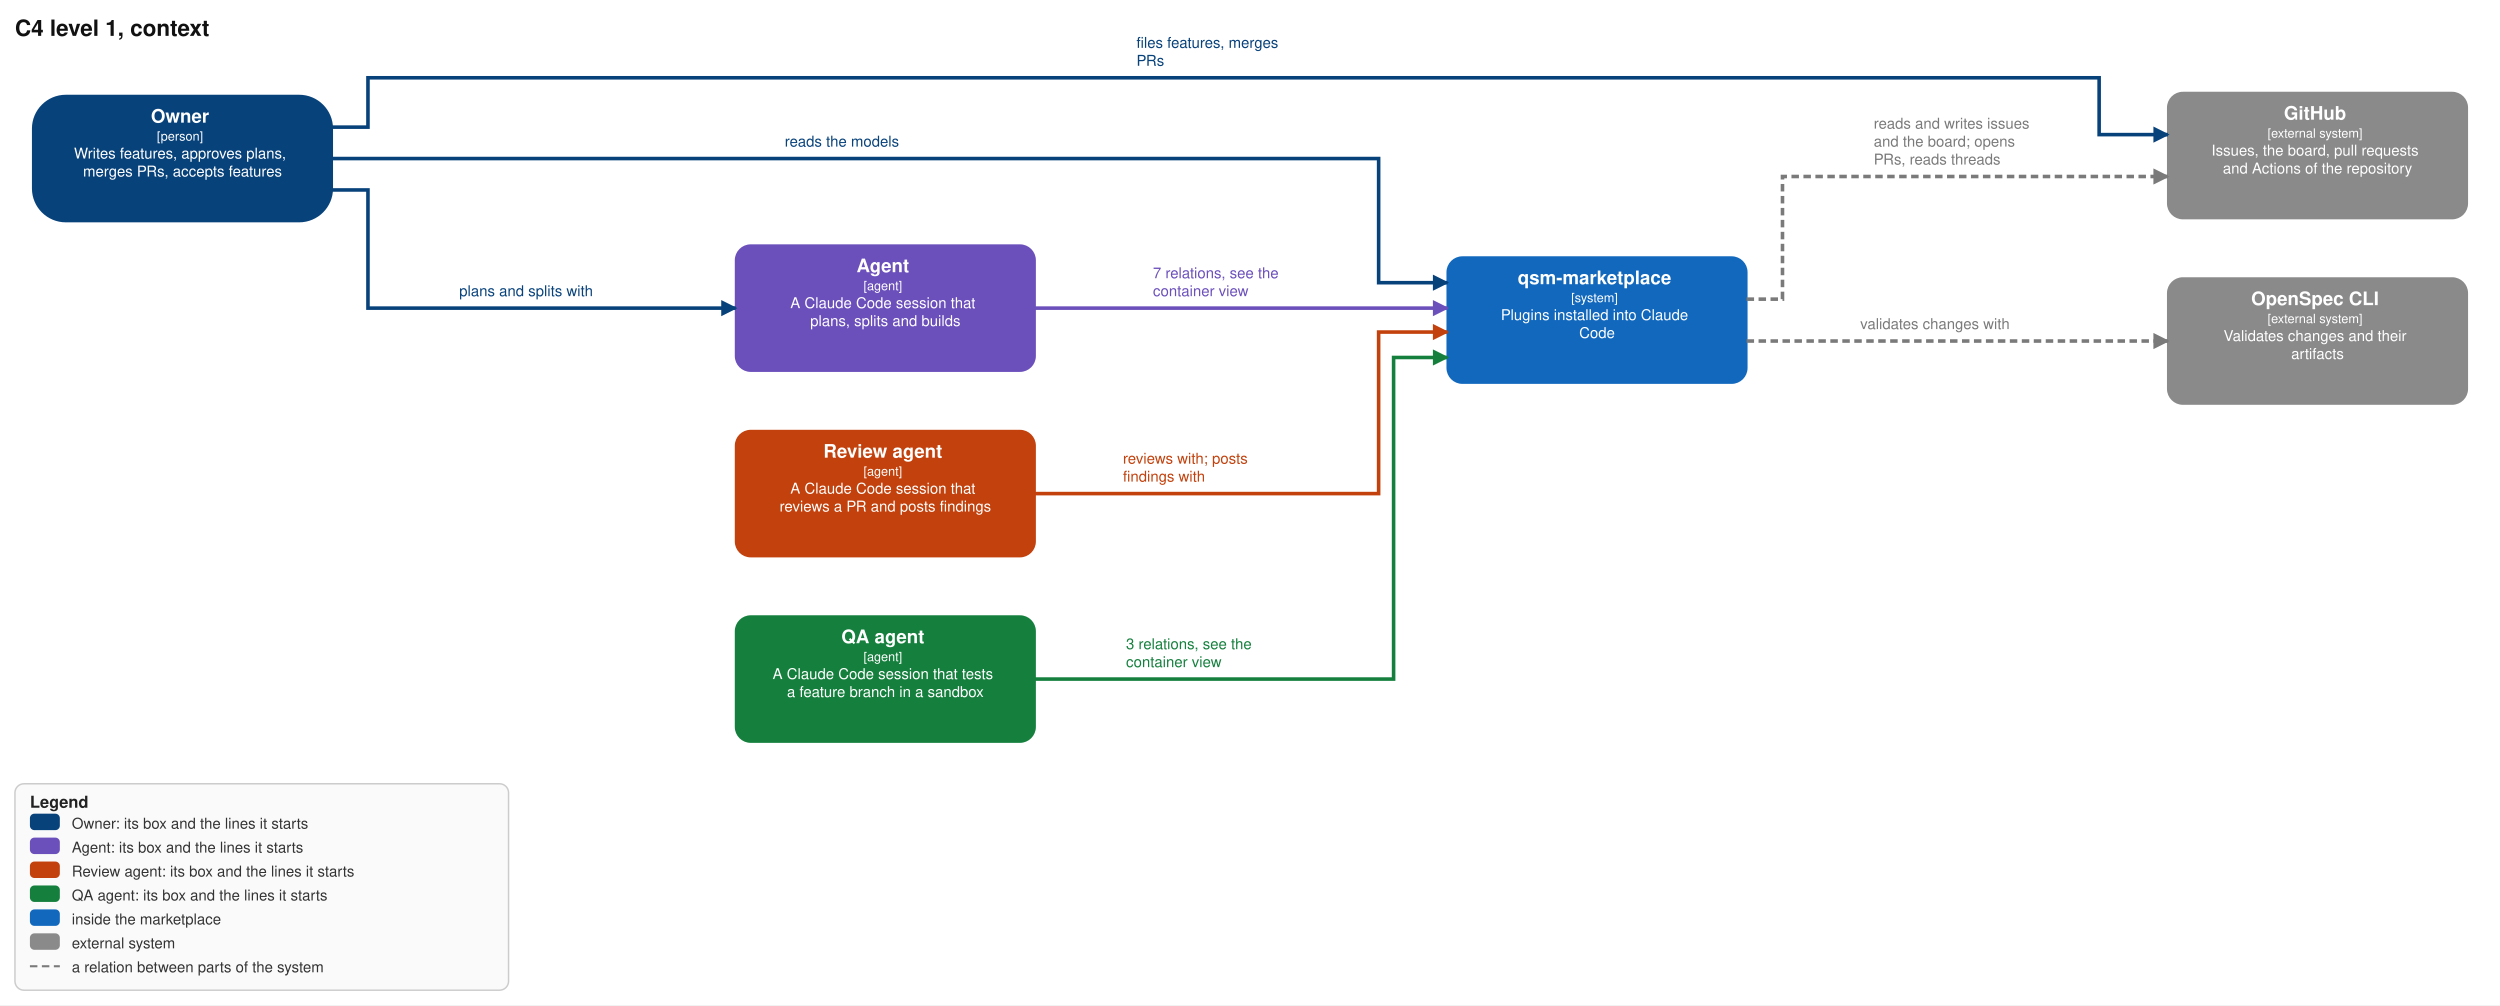
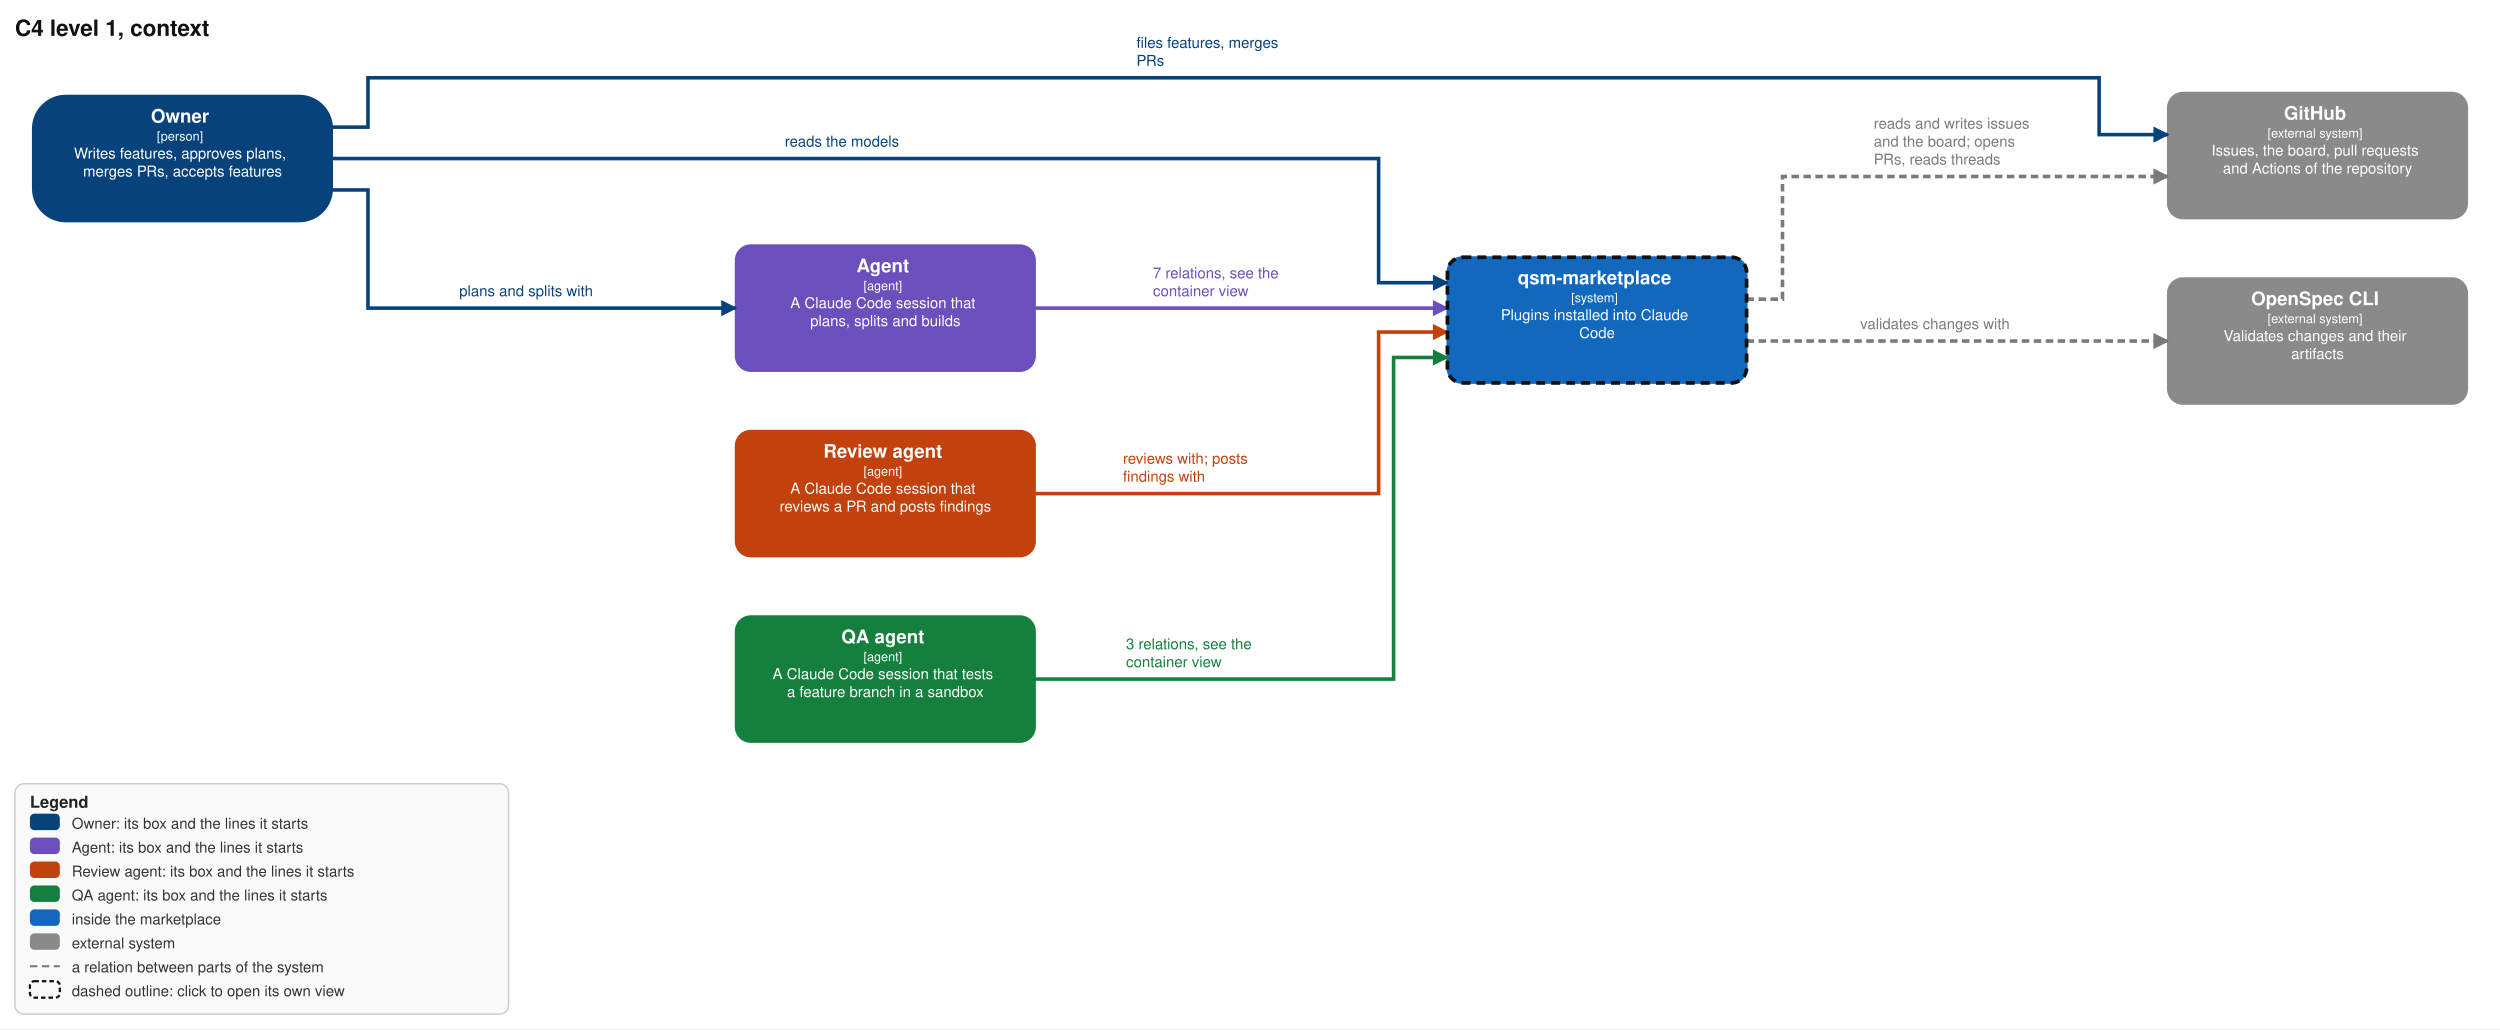
- <svg xmlns="http://www.w3.org/2000/svg" content="&lt;mxfile host=&quot;qsm-models&quot;&gt;&lt;diagram name=&quot;context&quot; id=&quot;context&quot;&gt;&lt;mxGraphModel grid=&quot;1&quot; gridSize=&quot;10&quot; page=&quot;0&quot;&gt;&lt;root&gt;&lt;mxCell id=&quot;0&quot;/&gt;&lt;mxCell id=&quot;1&quot; parent=&quot;0&quot;/&gt;&lt;object id=&quot;c2&quot; label=&quot;&amp;lt;b&amp;gt;%c4Name%&amp;lt;/b&amp;gt;&amp;lt;div&amp;gt;[%c4Type%%c4TechnologySep%%c4Technology%]&amp;lt;/div&amp;gt;&amp;lt;div style=&amp;quot;font-size:11px&amp;quot;&amp;gt;%c4Description%&amp;lt;/div&amp;gt;&quot; placeholders=&quot;1&quot; c4Type=&quot;Person&quot; c4Name=&quot;Owner&quot; c4Technology=&quot;&quot; c4TechnologySep=&quot;&quot; c4Description=&quot;Writes features, approves plans, merges PRs, accepts features&quot; c4Id=&quot;owner&quot; c4Tags=&quot;&quot; c4Colour=&quot;navy&quot;&gt;&lt;mxCell style=&quot;rounded=1;whiteSpace=wrap;html=1;arcSize=26;fillColor=#08427b;strokeColor=#08427b;fontColor=#ffffff;metaEdit=1;resizable=1;&quot; vertex=&quot;1&quot; parent=&quot;1&quot;&gt;&lt;mxGeometry x=&quot;12&quot; y=&quot;24&quot; width=&quot;200&quot; height=&quot;84&quot; as=&quot;geometry&quot;/&gt;&lt;/mxCell&gt;&lt;/object&gt;&lt;object id=&quot;c3&quot; label=&quot;&amp;lt;b&amp;gt;%c4Name%&amp;lt;/b&amp;gt;&amp;lt;div&amp;gt;[%c4Type%%c4TechnologySep%%c4Technology%]&amp;lt;/div&amp;gt;&amp;lt;div style=&amp;quot;font-size:11px&amp;quot;&amp;gt;%c4Description%&amp;lt;/div&amp;gt;&quot; placeholders=&quot;1&quot; c4Type=&quot;Software System&quot; c4Name=&quot;Agent&quot; c4Technology=&quot;&quot; c4TechnologySep=&quot;&quot; c4Description=&quot;A Claude Code session that plans, splits and builds&quot; c4Id=&quot;agent&quot; c4Tags=&quot;agent&quot; c4Colour=&quot;purple&quot;&gt;&lt;mxCell style=&quot;rounded=1;whiteSpace=wrap;html=1;arcSize=10;fillColor=#6b4fbb;strokeColor=#6b4fbb;fontColor=#ffffff;metaEdit=1;resizable=1;&quot; vertex=&quot;1&quot; parent=&quot;1&quot;&gt;&lt;mxGeometry x=&quot;481.9&quot; y=&quot;124&quot; width=&quot;200&quot; height=&quot;84&quot; as=&quot;geometry&quot;/&gt;&lt;/mxCell&gt;&lt;/object&gt;&lt;object id=&quot;c4&quot; label=&quot;&amp;lt;b&amp;gt;%c4Name%&amp;lt;/b&amp;gt;&amp;lt;div&amp;gt;[%c4Type%%c4TechnologySep%%c4Technology%]&amp;lt;/div&amp;gt;&amp;lt;div style=&amp;quot;font-size:11px&amp;quot;&amp;gt;%c4Description%&amp;lt;/div&amp;gt;&quot; placeholders=&quot;1&quot; c4Type=&quot;Software System&quot; c4Name=&quot;Review agent&quot; c4Technology=&quot;&quot; c4TechnologySep=&quot;&quot; c4Description=&quot;A Claude Code session that reviews a PR and posts findings&quot; c4Id=&quot;reviewer&quot; c4Tags=&quot;agent&quot; c4Colour=&quot;orange&quot;&gt;&lt;mxCell style=&quot;rounded=1;whiteSpace=wrap;html=1;arcSize=10;fillColor=#c2410c;strokeColor=#c2410c;fontColor=#ffffff;metaEdit=1;resizable=1;&quot; vertex=&quot;1&quot; parent=&quot;1&quot;&gt;&lt;mxGeometry x=&quot;481.9&quot; y=&quot;248&quot; width=&quot;200&quot; height=&quot;84&quot; as=&quot;geometry&quot;/&gt;&lt;/mxCell&gt;&lt;/object&gt;&lt;object id=&quot;c5&quot; label=&quot;&amp;lt;b&amp;gt;%c4Name%&amp;lt;/b&amp;gt;&amp;lt;div&amp;gt;[%c4Type%%c4TechnologySep%%c4Technology%]&amp;lt;/div&amp;gt;&amp;lt;div style=&amp;quot;font-size:11px&amp;quot;&amp;gt;%c4Description%&amp;lt;/div&amp;gt;&quot; placeholders=&quot;1&quot; c4Type=&quot;Software System&quot; c4Name=&quot;QA agent&quot; c4Technology=&quot;&quot; c4TechnologySep=&quot;&quot; c4Description=&quot;A Claude Code session that tests a feature branch in a sandbox&quot; c4Id=&quot;qa&quot; c4Tags=&quot;agent&quot; c4Colour=&quot;green&quot;&gt;&lt;mxCell style=&quot;rounded=1;whiteSpace=wrap;html=1;arcSize=10;fillColor=#15803d;strokeColor=#15803d;fontColor=#ffffff;metaEdit=1;resizable=1;&quot; vertex=&quot;1&quot; parent=&quot;1&quot;&gt;&lt;mxGeometry x=&quot;481.9&quot; y=&quot;372&quot; width=&quot;200&quot; height=&quot;84&quot; as=&quot;geometry&quot;/&gt;&lt;/mxCell&gt;&lt;/object&gt;&lt;object id=&quot;c6&quot; label=&quot;&amp;lt;b&amp;gt;%c4Name%&amp;lt;/b&amp;gt;&amp;lt;div&amp;gt;[%c4Type%%c4TechnologySep%%c4Technology%]&amp;lt;/div&amp;gt;&amp;lt;div style=&amp;quot;font-size:11px&amp;quot;&amp;gt;%c4Description%&amp;lt;/div&amp;gt;&quot; placeholders=&quot;1&quot; c4Type=&quot;Software System&quot; c4Name=&quot;GitHub&quot; c4Technology=&quot;&quot; c4TechnologySep=&quot;&quot; c4Description=&quot;Issues, the board, pull requests and Actions of the repository&quot; c4Id=&quot;github&quot; c4Tags=&quot;external&quot;&gt;&lt;mxCell style=&quot;rounded=1;whiteSpace=wrap;html=1;arcSize=10;fillColor=#8a8a8a;strokeColor=#8a8a8a;fontColor=#ffffff;metaEdit=1;resizable=1;&quot; vertex=&quot;1&quot; parent=&quot;1&quot;&gt;&lt;mxGeometry x=&quot;1439.4&quot; y=&quot;22&quot; width=&quot;200&quot; height=&quot;84&quot; as=&quot;geometry&quot;/&gt;&lt;/mxCell&gt;&lt;/object&gt;&lt;object id=&quot;c7&quot; label=&quot;&amp;lt;b&amp;gt;%c4Name%&amp;lt;/b&amp;gt;&amp;lt;div&amp;gt;[%c4Type%%c4TechnologySep%%c4Technology%]&amp;lt;/div&amp;gt;&amp;lt;div style=&amp;quot;font-size:11px&amp;quot;&amp;gt;%c4Description%&amp;lt;/div&amp;gt;&quot; placeholders=&quot;1&quot; c4Type=&quot;Software System&quot; c4Name=&quot;OpenSpec CLI&quot; c4Technology=&quot;&quot; c4TechnologySep=&quot;&quot; c4Description=&quot;Validates changes and their artifacts&quot; c4Id=&quot;openspec&quot; c4Tags=&quot;external&quot;&gt;&lt;mxCell style=&quot;rounded=1;whiteSpace=wrap;html=1;arcSize=10;fillColor=#8a8a8a;strokeColor=#8a8a8a;fontColor=#ffffff;metaEdit=1;resizable=1;&quot; vertex=&quot;1&quot; parent=&quot;1&quot;&gt;&lt;mxGeometry x=&quot;1439.4&quot; y=&quot;146&quot; width=&quot;200&quot; height=&quot;84&quot; as=&quot;geometry&quot;/&gt;&lt;/mxCell&gt;&lt;/object&gt;&lt;object id=&quot;c8&quot; label=&quot;&amp;lt;b&amp;gt;%c4Name%&amp;lt;/b&amp;gt;&amp;lt;div&amp;gt;[%c4Type%%c4TechnologySep%%c4Technology%]&amp;lt;/div&amp;gt;&amp;lt;div style=&amp;quot;font-size:11px&amp;quot;&amp;gt;%c4Description%&amp;lt;/div&amp;gt;&quot; placeholders=&quot;1&quot; c4Type=&quot;Software System&quot; c4Name=&quot;qsm-marketplace&quot; c4Technology=&quot;&quot; c4TechnologySep=&quot;&quot; c4Description=&quot;Plugins installed into Claude Code&quot; c4Id=&quot;mp&quot; c4Tags=&quot;&quot;&gt;&lt;mxCell style=&quot;rounded=1;whiteSpace=wrap;html=1;arcSize=10;fillColor=#1168bd;strokeColor=#1168bd;fontColor=#ffffff;metaEdit=1;resizable=1;&quot; vertex=&quot;1&quot; parent=&quot;1&quot;&gt;&lt;mxGeometry x=&quot;957.7&quot; y=&quot;132&quot; width=&quot;200&quot; height=&quot;84&quot; as=&quot;geometry&quot;/&gt;&lt;/mxCell&gt;&lt;/object&gt;&lt;object id=&quot;c9&quot; label=&quot;%c4Description%&quot; placeholders=&quot;1&quot; c4Type=&quot;Relationship&quot; c4Description=&quot;files features, merges PRs&quot;&gt;&lt;mxCell style=&quot;edgeStyle=orthogonalEdgeStyle;rounded=1;endArrow=blockThin;endFill=1;html=1;fontSize=10;strokeColor=#08427b;fontColor=#08427b;strokeWidth=2.4;metaEdit=1;&quot; edge=&quot;1&quot; parent=&quot;1&quot; source=&quot;c2&quot; target=&quot;c6&quot;&gt;&lt;mxGeometry relative=&quot;1&quot; as=&quot;geometry&quot;&gt;&lt;Array as=&quot;points&quot;&gt;&lt;mxPoint x=&quot;236&quot; y=&quot;45&quot;/&gt;&lt;mxPoint x=&quot;236&quot; y=&quot;12&quot;/&gt;&lt;mxPoint x=&quot;1393.4&quot; y=&quot;12&quot;/&gt;&lt;mxPoint x=&quot;1393.4&quot; y=&quot;50&quot;/&gt;&lt;/Array&gt;&lt;/mxGeometry&gt;&lt;/mxCell&gt;&lt;/object&gt;&lt;object id=&quot;c10&quot; label=&quot;%c4Description%&quot; placeholders=&quot;1&quot; c4Type=&quot;Relationship&quot; c4Description=&quot;reads the models&quot;&gt;&lt;mxCell style=&quot;edgeStyle=orthogonalEdgeStyle;rounded=1;endArrow=blockThin;endFill=1;html=1;fontSize=10;strokeColor=#08427b;fontColor=#08427b;strokeWidth=2.4;metaEdit=1;&quot; edge=&quot;1&quot; parent=&quot;1&quot; source=&quot;c2&quot; target=&quot;c8&quot;&gt;&lt;mxGeometry relative=&quot;1&quot; as=&quot;geometry&quot;&gt;&lt;Array as=&quot;points&quot;&gt;&lt;mxPoint x=&quot;911.7&quot; y=&quot;66&quot;/&gt;&lt;mxPoint x=&quot;911.7&quot; y=&quot;149&quot;/&gt;&lt;/Array&gt;&lt;/mxGeometry&gt;&lt;/mxCell&gt;&lt;/object&gt;&lt;object id=&quot;c11&quot; label=&quot;%c4Description%&quot; placeholders=&quot;1&quot; c4Type=&quot;Relationship&quot; c4Description=&quot;plans and splits with&quot;&gt;&lt;mxCell style=&quot;edgeStyle=orthogonalEdgeStyle;rounded=1;endArrow=blockThin;endFill=1;html=1;fontSize=10;strokeColor=#08427b;fontColor=#08427b;strokeWidth=2.4;metaEdit=1;&quot; edge=&quot;1&quot; parent=&quot;1&quot; source=&quot;c2&quot; target=&quot;c3&quot;&gt;&lt;mxGeometry relative=&quot;1&quot; as=&quot;geometry&quot;&gt;&lt;Array as=&quot;points&quot;&gt;&lt;mxPoint x=&quot;236&quot; y=&quot;87&quot;/&gt;&lt;mxPoint x=&quot;236&quot; y=&quot;166&quot;/&gt;&lt;/Array&gt;&lt;/mxGeometry&gt;&lt;/mxCell&gt;&lt;/object&gt;&lt;object id=&quot;c12&quot; label=&quot;%c4Description%&quot; placeholders=&quot;1&quot; c4Type=&quot;Relationship&quot; c4Description=&quot;7 relations, see the container view&quot;&gt;&lt;mxCell style=&quot;edgeStyle=orthogonalEdgeStyle;rounded=1;endArrow=blockThin;endFill=1;html=1;fontSize=10;strokeColor=#6b4fbb;fontColor=#6b4fbb;strokeWidth=2.4;metaEdit=1;&quot; edge=&quot;1&quot; parent=&quot;1&quot; source=&quot;c3&quot; target=&quot;c8&quot;&gt;&lt;mxGeometry relative=&quot;1&quot; as=&quot;geometry&quot;&gt;&lt;Array as=&quot;points&quot;&gt;&lt;/Array&gt;&lt;/mxGeometry&gt;&lt;/mxCell&gt;&lt;/object&gt;&lt;object id=&quot;c13&quot; label=&quot;%c4Description%&quot; placeholders=&quot;1&quot; c4Type=&quot;Relationship&quot; c4Description=&quot;reviews with; posts findings with&quot;&gt;&lt;mxCell style=&quot;edgeStyle=orthogonalEdgeStyle;rounded=1;endArrow=blockThin;endFill=1;html=1;fontSize=10;strokeColor=#c2410c;fontColor=#c2410c;strokeWidth=2.4;metaEdit=1;&quot; edge=&quot;1&quot; parent=&quot;1&quot; source=&quot;c4&quot; target=&quot;c8&quot;&gt;&lt;mxGeometry relative=&quot;1&quot; as=&quot;geometry&quot;&gt;&lt;Array as=&quot;points&quot;&gt;&lt;mxPoint x=&quot;911.7&quot; y=&quot;290&quot;/&gt;&lt;mxPoint x=&quot;911.7&quot; y=&quot;182&quot;/&gt;&lt;/Array&gt;&lt;/mxGeometry&gt;&lt;/mxCell&gt;&lt;/object&gt;&lt;object id=&quot;c14&quot; label=&quot;%c4Description%&quot; placeholders=&quot;1&quot; c4Type=&quot;Relationship&quot; c4Description=&quot;3 relations, see the container view&quot;&gt;&lt;mxCell style=&quot;edgeStyle=orthogonalEdgeStyle;rounded=1;endArrow=blockThin;endFill=1;html=1;fontSize=10;strokeColor=#15803d;fontColor=#15803d;strokeWidth=2.4;metaEdit=1;&quot; edge=&quot;1&quot; parent=&quot;1&quot; source=&quot;c5&quot; target=&quot;c8&quot;&gt;&lt;mxGeometry relative=&quot;1&quot; as=&quot;geometry&quot;&gt;&lt;Array as=&quot;points&quot;&gt;&lt;mxPoint x=&quot;921.7&quot; y=&quot;414&quot;/&gt;&lt;mxPoint x=&quot;921.7&quot; y=&quot;199&quot;/&gt;&lt;/Array&gt;&lt;/mxGeometry&gt;&lt;/mxCell&gt;&lt;/object&gt;&lt;object id=&quot;c15&quot; label=&quot;%c4Description%&quot; placeholders=&quot;1&quot; c4Type=&quot;Relationship&quot; c4Description=&quot;reads and writes issues and the board; opens PRs, reads threads&quot;&gt;&lt;mxCell style=&quot;edgeStyle=orthogonalEdgeStyle;rounded=1;endArrow=blockThin;endFill=1;html=1;fontSize=10;strokeColor=#7a7a7a;fontColor=#7a7a7a;strokeWidth=2.4;dashed=1;metaEdit=1;&quot; edge=&quot;1&quot; parent=&quot;1&quot; source=&quot;c8&quot; target=&quot;c6&quot;&gt;&lt;mxGeometry relative=&quot;1&quot; as=&quot;geometry&quot;&gt;&lt;Array as=&quot;points&quot;&gt;&lt;mxPoint x=&quot;1181.7&quot; y=&quot;160&quot;/&gt;&lt;mxPoint x=&quot;1181.7&quot; y=&quot;78&quot;/&gt;&lt;/Array&gt;&lt;/mxGeometry&gt;&lt;/mxCell&gt;&lt;/object&gt;&lt;object id=&quot;c16&quot; label=&quot;%c4Description%&quot; placeholders=&quot;1&quot; c4Type=&quot;Relationship&quot; c4Description=&quot;validates changes with&quot;&gt;&lt;mxCell style=&quot;edgeStyle=orthogonalEdgeStyle;rounded=1;endArrow=blockThin;endFill=1;html=1;fontSize=10;strokeColor=#7a7a7a;fontColor=#7a7a7a;strokeWidth=2.4;dashed=1;metaEdit=1;&quot; edge=&quot;1&quot; parent=&quot;1&quot; source=&quot;c8&quot; target=&quot;c7&quot;&gt;&lt;mxGeometry relative=&quot;1&quot; as=&quot;geometry&quot;&gt;&lt;Array as=&quot;points&quot;&gt;&lt;/Array&gt;&lt;/mxGeometry&gt;&lt;/mxCell&gt;&lt;/object&gt;&lt;/root&gt;&lt;/mxGraphModel&gt;&lt;/diagram&gt;&lt;/mxfile&gt;" width="1671.4" height="672" viewBox="-10 -40 1671.4 672" font-family="Helvetica, Arial, sans-serif">
+ <svg xmlns="http://www.w3.org/2000/svg" content="&lt;mxfile host=&quot;qsm-models&quot;&gt;&lt;diagram name=&quot;context&quot; id=&quot;context&quot;&gt;&lt;mxGraphModel grid=&quot;1&quot; gridSize=&quot;10&quot; page=&quot;0&quot;&gt;&lt;root&gt;&lt;mxCell id=&quot;0&quot;/&gt;&lt;mxCell id=&quot;1&quot; parent=&quot;0&quot;/&gt;&lt;object id=&quot;c2&quot; label=&quot;&amp;lt;b&amp;gt;%c4Name%&amp;lt;/b&amp;gt;&amp;lt;div&amp;gt;[%c4Type%%c4TechnologySep%%c4Technology%]&amp;lt;/div&amp;gt;&amp;lt;div style=&amp;quot;font-size:11px&amp;quot;&amp;gt;%c4Description%&amp;lt;/div&amp;gt;&quot; placeholders=&quot;1&quot; c4Type=&quot;Person&quot; c4Name=&quot;Owner&quot; c4Technology=&quot;&quot; c4TechnologySep=&quot;&quot; c4Description=&quot;Writes features, approves plans, merges PRs, accepts features&quot; c4Id=&quot;owner&quot; c4Tags=&quot;&quot; c4Colour=&quot;navy&quot;&gt;&lt;mxCell style=&quot;rounded=1;whiteSpace=wrap;html=1;arcSize=26;fillColor=#08427b;strokeColor=#08427b;fontColor=#ffffff;metaEdit=1;resizable=1;&quot; vertex=&quot;1&quot; parent=&quot;1&quot;&gt;&lt;mxGeometry x=&quot;12&quot; y=&quot;24&quot; width=&quot;200&quot; height=&quot;84&quot; as=&quot;geometry&quot;/&gt;&lt;/mxCell&gt;&lt;/object&gt;&lt;object id=&quot;c3&quot; label=&quot;&amp;lt;b&amp;gt;%c4Name%&amp;lt;/b&amp;gt;&amp;lt;div&amp;gt;[%c4Type%%c4TechnologySep%%c4Technology%]&amp;lt;/div&amp;gt;&amp;lt;div style=&amp;quot;font-size:11px&amp;quot;&amp;gt;%c4Description%&amp;lt;/div&amp;gt;&quot; placeholders=&quot;1&quot; c4Type=&quot;Software System&quot; c4Name=&quot;Agent&quot; c4Technology=&quot;&quot; c4TechnologySep=&quot;&quot; c4Description=&quot;A Claude Code session that plans, splits and builds&quot; c4Id=&quot;agent&quot; c4Tags=&quot;agent&quot; c4Colour=&quot;purple&quot;&gt;&lt;mxCell style=&quot;rounded=1;whiteSpace=wrap;html=1;arcSize=10;fillColor=#6b4fbb;strokeColor=#6b4fbb;fontColor=#ffffff;metaEdit=1;resizable=1;&quot; vertex=&quot;1&quot; parent=&quot;1&quot;&gt;&lt;mxGeometry x=&quot;481.9&quot; y=&quot;124&quot; width=&quot;200&quot; height=&quot;84&quot; as=&quot;geometry&quot;/&gt;&lt;/mxCell&gt;&lt;/object&gt;&lt;object id=&quot;c4&quot; label=&quot;&amp;lt;b&amp;gt;%c4Name%&amp;lt;/b&amp;gt;&amp;lt;div&amp;gt;[%c4Type%%c4TechnologySep%%c4Technology%]&amp;lt;/div&amp;gt;&amp;lt;div style=&amp;quot;font-size:11px&amp;quot;&amp;gt;%c4Description%&amp;lt;/div&amp;gt;&quot; placeholders=&quot;1&quot; c4Type=&quot;Software System&quot; c4Name=&quot;Review agent&quot; c4Technology=&quot;&quot; c4TechnologySep=&quot;&quot; c4Description=&quot;A Claude Code session that reviews a PR and posts findings&quot; c4Id=&quot;reviewer&quot; c4Tags=&quot;agent&quot; c4Colour=&quot;orange&quot;&gt;&lt;mxCell style=&quot;rounded=1;whiteSpace=wrap;html=1;arcSize=10;fillColor=#c2410c;strokeColor=#c2410c;fontColor=#ffffff;metaEdit=1;resizable=1;&quot; vertex=&quot;1&quot; parent=&quot;1&quot;&gt;&lt;mxGeometry x=&quot;481.9&quot; y=&quot;248&quot; width=&quot;200&quot; height=&quot;84&quot; as=&quot;geometry&quot;/&gt;&lt;/mxCell&gt;&lt;/object&gt;&lt;object id=&quot;c5&quot; label=&quot;&amp;lt;b&amp;gt;%c4Name%&amp;lt;/b&amp;gt;&amp;lt;div&amp;gt;[%c4Type%%c4TechnologySep%%c4Technology%]&amp;lt;/div&amp;gt;&amp;lt;div style=&amp;quot;font-size:11px&amp;quot;&amp;gt;%c4Description%&amp;lt;/div&amp;gt;&quot; placeholders=&quot;1&quot; c4Type=&quot;Software System&quot; c4Name=&quot;QA agent&quot; c4Technology=&quot;&quot; c4TechnologySep=&quot;&quot; c4Description=&quot;A Claude Code session that tests a feature branch in a sandbox&quot; c4Id=&quot;qa&quot; c4Tags=&quot;agent&quot; c4Colour=&quot;green&quot;&gt;&lt;mxCell style=&quot;rounded=1;whiteSpace=wrap;html=1;arcSize=10;fillColor=#15803d;strokeColor=#15803d;fontColor=#ffffff;metaEdit=1;resizable=1;&quot; vertex=&quot;1&quot; parent=&quot;1&quot;&gt;&lt;mxGeometry x=&quot;481.9&quot; y=&quot;372&quot; width=&quot;200&quot; height=&quot;84&quot; as=&quot;geometry&quot;/&gt;&lt;/mxCell&gt;&lt;/object&gt;&lt;object id=&quot;c6&quot; label=&quot;&amp;lt;b&amp;gt;%c4Name%&amp;lt;/b&amp;gt;&amp;lt;div&amp;gt;[%c4Type%%c4TechnologySep%%c4Technology%]&amp;lt;/div&amp;gt;&amp;lt;div style=&amp;quot;font-size:11px&amp;quot;&amp;gt;%c4Description%&amp;lt;/div&amp;gt;&quot; placeholders=&quot;1&quot; c4Type=&quot;Software System&quot; c4Name=&quot;GitHub&quot; c4Technology=&quot;&quot; c4TechnologySep=&quot;&quot; c4Description=&quot;Issues, the board, pull requests and Actions of the repository&quot; c4Id=&quot;github&quot; c4Tags=&quot;external&quot;&gt;&lt;mxCell style=&quot;rounded=1;whiteSpace=wrap;html=1;arcSize=10;fillColor=#8a8a8a;strokeColor=#8a8a8a;fontColor=#ffffff;metaEdit=1;resizable=1;&quot; vertex=&quot;1&quot; parent=&quot;1&quot;&gt;&lt;mxGeometry x=&quot;1439.4&quot; y=&quot;22&quot; width=&quot;200&quot; height=&quot;84&quot; as=&quot;geometry&quot;/&gt;&lt;/mxCell&gt;&lt;/object&gt;&lt;object id=&quot;c7&quot; label=&quot;&amp;lt;b&amp;gt;%c4Name%&amp;lt;/b&amp;gt;&amp;lt;div&amp;gt;[%c4Type%%c4TechnologySep%%c4Technology%]&amp;lt;/div&amp;gt;&amp;lt;div style=&amp;quot;font-size:11px&amp;quot;&amp;gt;%c4Description%&amp;lt;/div&amp;gt;&quot; placeholders=&quot;1&quot; c4Type=&quot;Software System&quot; c4Name=&quot;OpenSpec CLI&quot; c4Technology=&quot;&quot; c4TechnologySep=&quot;&quot; c4Description=&quot;Validates changes and their artifacts&quot; c4Id=&quot;openspec&quot; c4Tags=&quot;external&quot;&gt;&lt;mxCell style=&quot;rounded=1;whiteSpace=wrap;html=1;arcSize=10;fillColor=#8a8a8a;strokeColor=#8a8a8a;fontColor=#ffffff;metaEdit=1;resizable=1;&quot; vertex=&quot;1&quot; parent=&quot;1&quot;&gt;&lt;mxGeometry x=&quot;1439.4&quot; y=&quot;146&quot; width=&quot;200&quot; height=&quot;84&quot; as=&quot;geometry&quot;/&gt;&lt;/mxCell&gt;&lt;/object&gt;&lt;object id=&quot;c8&quot; label=&quot;&amp;lt;b&amp;gt;%c4Name%&amp;lt;/b&amp;gt;&amp;lt;div&amp;gt;[%c4Type%%c4TechnologySep%%c4Technology%]&amp;lt;/div&amp;gt;&amp;lt;div style=&amp;quot;font-size:11px&amp;quot;&amp;gt;%c4Description%&amp;lt;/div&amp;gt;&quot; placeholders=&quot;1&quot; c4Type=&quot;Software System&quot; c4Name=&quot;qsm-marketplace&quot; c4Technology=&quot;&quot; c4TechnologySep=&quot;&quot; c4Description=&quot;Plugins installed into Claude Code&quot; c4Id=&quot;mp&quot; c4Tags=&quot;&quot;&gt;&lt;mxCell style=&quot;rounded=1;whiteSpace=wrap;html=1;arcSize=10;fillColor=#1168bd;strokeColor=#1168bd;fontColor=#ffffff;metaEdit=1;resizable=1;&quot; vertex=&quot;1&quot; parent=&quot;1&quot;&gt;&lt;mxGeometry x=&quot;957.7&quot; y=&quot;132&quot; width=&quot;200&quot; height=&quot;84&quot; as=&quot;geometry&quot;/&gt;&lt;/mxCell&gt;&lt;/object&gt;&lt;object id=&quot;c9&quot; label=&quot;%c4Description%&quot; placeholders=&quot;1&quot; c4Type=&quot;Relationship&quot; c4Description=&quot;files features, merges PRs&quot;&gt;&lt;mxCell style=&quot;edgeStyle=orthogonalEdgeStyle;rounded=1;endArrow=blockThin;endFill=1;html=1;fontSize=10;strokeColor=#08427b;fontColor=#08427b;strokeWidth=2.4;metaEdit=1;&quot; edge=&quot;1&quot; parent=&quot;1&quot; source=&quot;c2&quot; target=&quot;c6&quot;&gt;&lt;mxGeometry relative=&quot;1&quot; as=&quot;geometry&quot;&gt;&lt;Array as=&quot;points&quot;&gt;&lt;mxPoint x=&quot;236&quot; y=&quot;45&quot;/&gt;&lt;mxPoint x=&quot;236&quot; y=&quot;12&quot;/&gt;&lt;mxPoint x=&quot;1393.4&quot; y=&quot;12&quot;/&gt;&lt;mxPoint x=&quot;1393.4&quot; y=&quot;50&quot;/&gt;&lt;/Array&gt;&lt;/mxGeometry&gt;&lt;/mxCell&gt;&lt;/object&gt;&lt;object id=&quot;c10&quot; label=&quot;%c4Description%&quot; placeholders=&quot;1&quot; c4Type=&quot;Relationship&quot; c4Description=&quot;reads the models&quot;&gt;&lt;mxCell style=&quot;edgeStyle=orthogonalEdgeStyle;rounded=1;endArrow=blockThin;endFill=1;html=1;fontSize=10;strokeColor=#08427b;fontColor=#08427b;strokeWidth=2.4;metaEdit=1;&quot; edge=&quot;1&quot; parent=&quot;1&quot; source=&quot;c2&quot; target=&quot;c8&quot;&gt;&lt;mxGeometry relative=&quot;1&quot; as=&quot;geometry&quot;&gt;&lt;Array as=&quot;points&quot;&gt;&lt;mxPoint x=&quot;911.7&quot; y=&quot;66&quot;/&gt;&lt;mxPoint x=&quot;911.7&quot; y=&quot;149&quot;/&gt;&lt;/Array&gt;&lt;/mxGeometry&gt;&lt;/mxCell&gt;&lt;/object&gt;&lt;object id=&quot;c11&quot; label=&quot;%c4Description%&quot; placeholders=&quot;1&quot; c4Type=&quot;Relationship&quot; c4Description=&quot;plans and splits with&quot;&gt;&lt;mxCell style=&quot;edgeStyle=orthogonalEdgeStyle;rounded=1;endArrow=blockThin;endFill=1;html=1;fontSize=10;strokeColor=#08427b;fontColor=#08427b;strokeWidth=2.4;metaEdit=1;&quot; edge=&quot;1&quot; parent=&quot;1&quot; source=&quot;c2&quot; target=&quot;c3&quot;&gt;&lt;mxGeometry relative=&quot;1&quot; as=&quot;geometry&quot;&gt;&lt;Array as=&quot;points&quot;&gt;&lt;mxPoint x=&quot;236&quot; y=&quot;87&quot;/&gt;&lt;mxPoint x=&quot;236&quot; y=&quot;166&quot;/&gt;&lt;/Array&gt;&lt;/mxGeometry&gt;&lt;/mxCell&gt;&lt;/object&gt;&lt;object id=&quot;c12&quot; label=&quot;%c4Description%&quot; placeholders=&quot;1&quot; c4Type=&quot;Relationship&quot; c4Description=&quot;7 relations, see the container view&quot;&gt;&lt;mxCell style=&quot;edgeStyle=orthogonalEdgeStyle;rounded=1;endArrow=blockThin;endFill=1;html=1;fontSize=10;strokeColor=#6b4fbb;fontColor=#6b4fbb;strokeWidth=2.4;metaEdit=1;&quot; edge=&quot;1&quot; parent=&quot;1&quot; source=&quot;c3&quot; target=&quot;c8&quot;&gt;&lt;mxGeometry relative=&quot;1&quot; as=&quot;geometry&quot;&gt;&lt;Array as=&quot;points&quot;&gt;&lt;/Array&gt;&lt;/mxGeometry&gt;&lt;/mxCell&gt;&lt;/object&gt;&lt;object id=&quot;c13&quot; label=&quot;%c4Description%&quot; placeholders=&quot;1&quot; c4Type=&quot;Relationship&quot; c4Description=&quot;reviews with; posts findings with&quot;&gt;&lt;mxCell style=&quot;edgeStyle=orthogonalEdgeStyle;rounded=1;endArrow=blockThin;endFill=1;html=1;fontSize=10;strokeColor=#c2410c;fontColor=#c2410c;strokeWidth=2.4;metaEdit=1;&quot; edge=&quot;1&quot; parent=&quot;1&quot; source=&quot;c4&quot; target=&quot;c8&quot;&gt;&lt;mxGeometry relative=&quot;1&quot; as=&quot;geometry&quot;&gt;&lt;Array as=&quot;points&quot;&gt;&lt;mxPoint x=&quot;911.7&quot; y=&quot;290&quot;/&gt;&lt;mxPoint x=&quot;911.7&quot; y=&quot;182&quot;/&gt;&lt;/Array&gt;&lt;/mxGeometry&gt;&lt;/mxCell&gt;&lt;/object&gt;&lt;object id=&quot;c14&quot; label=&quot;%c4Description%&quot; placeholders=&quot;1&quot; c4Type=&quot;Relationship&quot; c4Description=&quot;3 relations, see the container view&quot;&gt;&lt;mxCell style=&quot;edgeStyle=orthogonalEdgeStyle;rounded=1;endArrow=blockThin;endFill=1;html=1;fontSize=10;strokeColor=#15803d;fontColor=#15803d;strokeWidth=2.4;metaEdit=1;&quot; edge=&quot;1&quot; parent=&quot;1&quot; source=&quot;c5&quot; target=&quot;c8&quot;&gt;&lt;mxGeometry relative=&quot;1&quot; as=&quot;geometry&quot;&gt;&lt;Array as=&quot;points&quot;&gt;&lt;mxPoint x=&quot;921.7&quot; y=&quot;414&quot;/&gt;&lt;mxPoint x=&quot;921.7&quot; y=&quot;199&quot;/&gt;&lt;/Array&gt;&lt;/mxGeometry&gt;&lt;/mxCell&gt;&lt;/object&gt;&lt;object id=&quot;c15&quot; label=&quot;%c4Description%&quot; placeholders=&quot;1&quot; c4Type=&quot;Relationship&quot; c4Description=&quot;reads and writes issues and the board; opens PRs, reads threads&quot;&gt;&lt;mxCell style=&quot;edgeStyle=orthogonalEdgeStyle;rounded=1;endArrow=blockThin;endFill=1;html=1;fontSize=10;strokeColor=#7a7a7a;fontColor=#7a7a7a;strokeWidth=2.4;dashed=1;metaEdit=1;&quot; edge=&quot;1&quot; parent=&quot;1&quot; source=&quot;c8&quot; target=&quot;c6&quot;&gt;&lt;mxGeometry relative=&quot;1&quot; as=&quot;geometry&quot;&gt;&lt;Array as=&quot;points&quot;&gt;&lt;mxPoint x=&quot;1181.7&quot; y=&quot;160&quot;/&gt;&lt;mxPoint x=&quot;1181.7&quot; y=&quot;78&quot;/&gt;&lt;/Array&gt;&lt;/mxGeometry&gt;&lt;/mxCell&gt;&lt;/object&gt;&lt;object id=&quot;c16&quot; label=&quot;%c4Description%&quot; placeholders=&quot;1&quot; c4Type=&quot;Relationship&quot; c4Description=&quot;validates changes with&quot;&gt;&lt;mxCell style=&quot;edgeStyle=orthogonalEdgeStyle;rounded=1;endArrow=blockThin;endFill=1;html=1;fontSize=10;strokeColor=#7a7a7a;fontColor=#7a7a7a;strokeWidth=2.4;dashed=1;metaEdit=1;&quot; edge=&quot;1&quot; parent=&quot;1&quot; source=&quot;c8&quot; target=&quot;c7&quot;&gt;&lt;mxGeometry relative=&quot;1&quot; as=&quot;geometry&quot;&gt;&lt;Array as=&quot;points&quot;&gt;&lt;/Array&gt;&lt;/mxGeometry&gt;&lt;/mxCell&gt;&lt;/object&gt;&lt;/root&gt;&lt;/mxGraphModel&gt;&lt;/diagram&gt;&lt;/mxfile&gt;" width="1671.4" height="688" viewBox="-10 -40 1671.4 688" font-family="Helvetica, Arial, sans-serif">
  <defs>
    <marker id="a08427b" viewBox="0 0 10 10" refX="9" refY="5" markerWidth="4.5" markerHeight="4.5" orient="auto">
      <path d="M0,0L10,5L0,10z" fill="#08427b" />
    </marker>
    <marker id="a6b4fbb" viewBox="0 0 10 10" refX="9" refY="5" markerWidth="4.5" markerHeight="4.5" orient="auto">
      <path d="M0,0L10,5L0,10z" fill="#6b4fbb" />
    </marker>
    <marker id="ac2410c" viewBox="0 0 10 10" refX="9" refY="5" markerWidth="4.5" markerHeight="4.5" orient="auto">
      <path d="M0,0L10,5L0,10z" fill="#c2410c" />
    </marker>
    <marker id="a15803d" viewBox="0 0 10 10" refX="9" refY="5" markerWidth="4.5" markerHeight="4.5" orient="auto">
      <path d="M0,0L10,5L0,10z" fill="#15803d" />
    </marker>
    <marker id="a0f766e" viewBox="0 0 10 10" refX="9" refY="5" markerWidth="4.5" markerHeight="4.5" orient="auto">
      <path d="M0,0L10,5L0,10z" fill="#0f766e" />
    </marker>
    <marker id="ab91c1c" viewBox="0 0 10 10" refX="9" refY="5" markerWidth="4.5" markerHeight="4.5" orient="auto">
      <path d="M0,0L10,5L0,10z" fill="#b91c1c" />
    </marker>
    <marker id="a7a7a7a" viewBox="0 0 10 10" refX="9" refY="5" markerWidth="4.5" markerHeight="4.5" orient="auto">
      <path d="M0,0L10,5L0,10z" fill="#7a7a7a" />
    </marker>
  </defs>
-   <rect x="-10" y="-40" width="1671.4" height="672" fill="#ffffff" />
+   <rect x="-10" y="-40" width="1671.4" height="688" fill="#ffffff" />
  <text x="0" y="-16" font-size="15" font-weight="bold" fill="#111111">C4 level 1, context</text>
  <rect x="12" y="24" width="200" height="84" rx="22" fill="#08427b" stroke="#08427b" stroke-width="1.3" />
  <text x="112" y="42" text-anchor="middle" fill="#ffffff">
    <tspan font-size="12.5" font-weight="bold">Owner</tspan>
    <tspan x="112" dy="12" font-size="8.5">[person]</tspan>
    <tspan x="112" dy="12" font-size="10">Writes features, approves plans,</tspan>
    <tspan x="112" dy="12" font-size="10">merges PRs, accepts features</tspan>
  </text>
  <rect x="481.9" y="124" width="200" height="84" rx="10" fill="#6b4fbb" stroke="#6b4fbb" stroke-width="1.3" />
  <text x="581.9" y="142" text-anchor="middle" fill="#ffffff">
    <tspan font-size="12.5" font-weight="bold">Agent</tspan>
    <tspan x="581.9" dy="12" font-size="8.5">[agent]</tspan>
    <tspan x="581.9" dy="12" font-size="10">A Claude Code session that</tspan>
    <tspan x="581.9" dy="12" font-size="10">plans, splits and builds</tspan>
  </text>
  <rect x="481.9" y="248" width="200" height="84" rx="10" fill="#c2410c" stroke="#c2410c" stroke-width="1.3" />
  <text x="581.9" y="266" text-anchor="middle" fill="#ffffff">
    <tspan font-size="12.5" font-weight="bold">Review agent</tspan>
    <tspan x="581.9" dy="12" font-size="8.5">[agent]</tspan>
    <tspan x="581.9" dy="12" font-size="10">A Claude Code session that</tspan>
    <tspan x="581.9" dy="12" font-size="10">reviews a PR and posts findings</tspan>
  </text>
  <rect x="481.9" y="372" width="200" height="84" rx="10" fill="#15803d" stroke="#15803d" stroke-width="1.3" />
  <text x="581.9" y="390" text-anchor="middle" fill="#ffffff">
    <tspan font-size="12.5" font-weight="bold">QA agent</tspan>
    <tspan x="581.9" dy="12" font-size="8.5">[agent]</tspan>
    <tspan x="581.9" dy="12" font-size="10">A Claude Code session that tests</tspan>
    <tspan x="581.9" dy="12" font-size="10">a feature branch in a sandbox</tspan>
  </text>
  <rect x="1439.4" y="22" width="200" height="84" rx="10" fill="#8a8a8a" stroke="#8a8a8a" stroke-width="1.3" />
  <text x="1539.4" y="40" text-anchor="middle" fill="#ffffff">
    <tspan font-size="12.5" font-weight="bold">GitHub</tspan>
    <tspan x="1539.4" dy="12" font-size="8.5">[external system]</tspan>
    <tspan x="1539.4" dy="12" font-size="10">Issues, the board, pull requests</tspan>
    <tspan x="1539.4" dy="12" font-size="10">and Actions of the repository</tspan>
  </text>
  <rect x="1439.4" y="146" width="200" height="84" rx="10" fill="#8a8a8a" stroke="#8a8a8a" stroke-width="1.3" />
  <text x="1539.4" y="164" text-anchor="middle" fill="#ffffff">
    <tspan font-size="12.5" font-weight="bold">OpenSpec CLI</tspan>
    <tspan x="1539.4" dy="12" font-size="8.5">[external system]</tspan>
    <tspan x="1539.4" dy="12" font-size="10">Validates changes and their</tspan>
    <tspan x="1539.4" dy="12" font-size="10">artifacts</tspan>
  </text>
  <rect x="957.7" y="132" width="200" height="84" rx="10" fill="#1168bd" stroke="#1168bd" stroke-width="1.3" />
  <text x="1057.7" y="150" text-anchor="middle" fill="#ffffff">
    <tspan font-size="12.5" font-weight="bold">qsm-marketplace</tspan>
    <tspan x="1057.7" dy="12" font-size="8.5">[system]</tspan>
    <tspan x="1057.7" dy="12" font-size="10">Plugins installed into Claude</tspan>
    <tspan x="1057.7" dy="12" font-size="10">Code</tspan>
  </text>
  <polyline points="212,45 236,45 236,12 1393.4,12 1393.4,50 1439.4,50" fill="none" stroke="#08427b" stroke-width="2.4" marker-end="url(#a08427b)" />
  <polyline points="212,66 911.7,66 911.7,149 957.7,149" fill="none" stroke="#08427b" stroke-width="2.4" marker-end="url(#a08427b)" />
  <polyline points="212,87 236,87 236,166 481.9,166" fill="none" stroke="#08427b" stroke-width="2.4" marker-end="url(#a08427b)" />
  <polyline points="681.9,166 957.7,166" fill="none" stroke="#6b4fbb" stroke-width="2.4" marker-end="url(#a6b4fbb)" />
  <polyline points="681.9,290 911.7,290 911.7,182 957.7,182" fill="none" stroke="#c2410c" stroke-width="2.4" marker-end="url(#ac2410c)" />
  <polyline points="681.9,414 921.7,414 921.7,199 957.7,199" fill="none" stroke="#15803d" stroke-width="2.4" marker-end="url(#a15803d)" />
  <polyline points="1157.7,160 1181.7,160 1181.7,78 1439.4,78" fill="none" stroke="#7a7a7a" stroke-width="2.4" stroke-dasharray="5 3" marker-end="url(#a7a7a7a)" />
  <polyline points="1157.7,188 1439.4,188" fill="none" stroke="#7a7a7a" stroke-width="2.4" stroke-dasharray="5 3" marker-end="url(#a7a7a7a)" />
  <rect x="746.8" y="-18" width="135.8" height="26" rx="2" fill="#ffffff" />
  <text x="749.8" y="-8" font-size="10" fill="#08427b">
    <tspan x="749.8" dy="0">files features, merges</tspan>
    <tspan x="749.8" dy="12">PRs</tspan>
  </text>
  <rect x="511.65" y="48" width="100.4" height="14" rx="2" fill="#ffffff" />
  <text x="514.65" y="58" font-size="10" fill="#08427b">
    <tspan x="514.65" dy="0">reads the models</tspan>
  </text>
  <rect x="294" y="148" width="129.9" height="14" rx="2" fill="#ffffff" />
  <text x="297" y="158" font-size="10" fill="#08427b">
    <tspan x="297" dy="0">plans and splits with</tspan>
  </text>
  <rect x="757.8" y="136" width="124" height="26" rx="2" fill="#ffffff" />
  <text x="760.8" y="146" font-size="10" fill="#6b4fbb">
    <tspan x="760.8" dy="0">7 relations, see the</tspan>
    <tspan x="760.8" dy="12">container view</tspan>
  </text>
  <rect x="737.75" y="260" width="118.1" height="26" rx="2" fill="#ffffff" />
  <text x="740.75" y="270" font-size="10" fill="#c2410c">
    <tspan x="740.75" dy="0">reviews with; posts</tspan>
    <tspan x="740.75" dy="12">findings with</tspan>
  </text>
  <rect x="739.8" y="384" width="124" height="26" rx="2" fill="#ffffff" />
  <text x="742.8" y="394" font-size="10" fill="#15803d">
    <tspan x="742.8" dy="0">3 relations, see the</tspan>
    <tspan x="742.8" dy="12">container view</tspan>
  </text>
  <rect x="1239.7" y="36" width="141.7" height="38" rx="2" fill="#ffffff" />
  <text x="1242.7" y="46" font-size="10" fill="#7a7a7a">
    <tspan x="1242.7" dy="0">reads and writes issues</tspan>
    <tspan x="1242.7" dy="12">and the board; opens</tspan>
    <tspan x="1242.7" dy="12">PRs, reads threads</tspan>
  </text>
  <rect x="1230.65" y="170" width="135.8" height="14" rx="2" fill="#ffffff" />
  <text x="1233.65" y="180" font-size="10" fill="#7a7a7a">
    <tspan x="1233.65" dy="0">validates changes with</tspan>
  </text>
-   <rect x="0" y="484" width="330" height="138" rx="6" fill="#fafafa" stroke="#cccccc" />
+   <rect x="0" y="484" width="330" height="154" rx="6" fill="#fafafa" stroke="#cccccc" />
  <text x="10" y="500" font-size="11" font-weight="bold" fill="#222222">Legend</text>
  <rect x="10" y="504" width="20" height="11" rx="3" fill="#08427b" />
  <text x="38" y="514" font-size="10" fill="#333333">Owner: its box and the lines it starts</text>
  <rect x="10" y="520" width="20" height="11" rx="3" fill="#6b4fbb" />
  <text x="38" y="530" font-size="10" fill="#333333">Agent: its box and the lines it starts</text>
  <rect x="10" y="536" width="20" height="11" rx="3" fill="#c2410c" />
  <text x="38" y="546" font-size="10" fill="#333333">Review agent: its box and the lines it starts</text>
  <rect x="10" y="552" width="20" height="11" rx="3" fill="#15803d" />
  <text x="38" y="562" font-size="10" fill="#333333">QA agent: its box and the lines it starts</text>
  <rect x="10" y="568" width="20" height="11" rx="3" fill="#1168bd" />
  <text x="38" y="578" font-size="10" fill="#333333">inside the marketplace</text>
  <rect x="10" y="584" width="20" height="11" rx="3" fill="#8a8a8a" />
  <text x="38" y="594" font-size="10" fill="#333333">external system</text>
  <line x1="10" y1="606" x2="30" y2="606" stroke="#7a7a7a" stroke-width="1.4" stroke-dasharray="5 3" />
  <text x="38" y="610" font-size="10" fill="#333333">a relation between parts of the system</text>
+   <rect x="10" y="616" width="20" height="11" rx="3" fill="none" stroke="#111111" stroke-width="1.5" stroke-dasharray="3 2" />
+   <text x="38" y="626" font-size="10" fill="#333333">dashed outline: click to open its own view</text>
+   <g class="zoom-links">
+     <a href="marketplace.containers-uses.drawio.svg">
+       <rect x="957.7" y="132" width="200" height="84" rx="10" fill="#ffffff" fill-opacity="0" stroke="#111111" stroke-width="2.5" stroke-dasharray="6 4" style="cursor: pointer" />
+     </a>
+   </g>
</svg>
